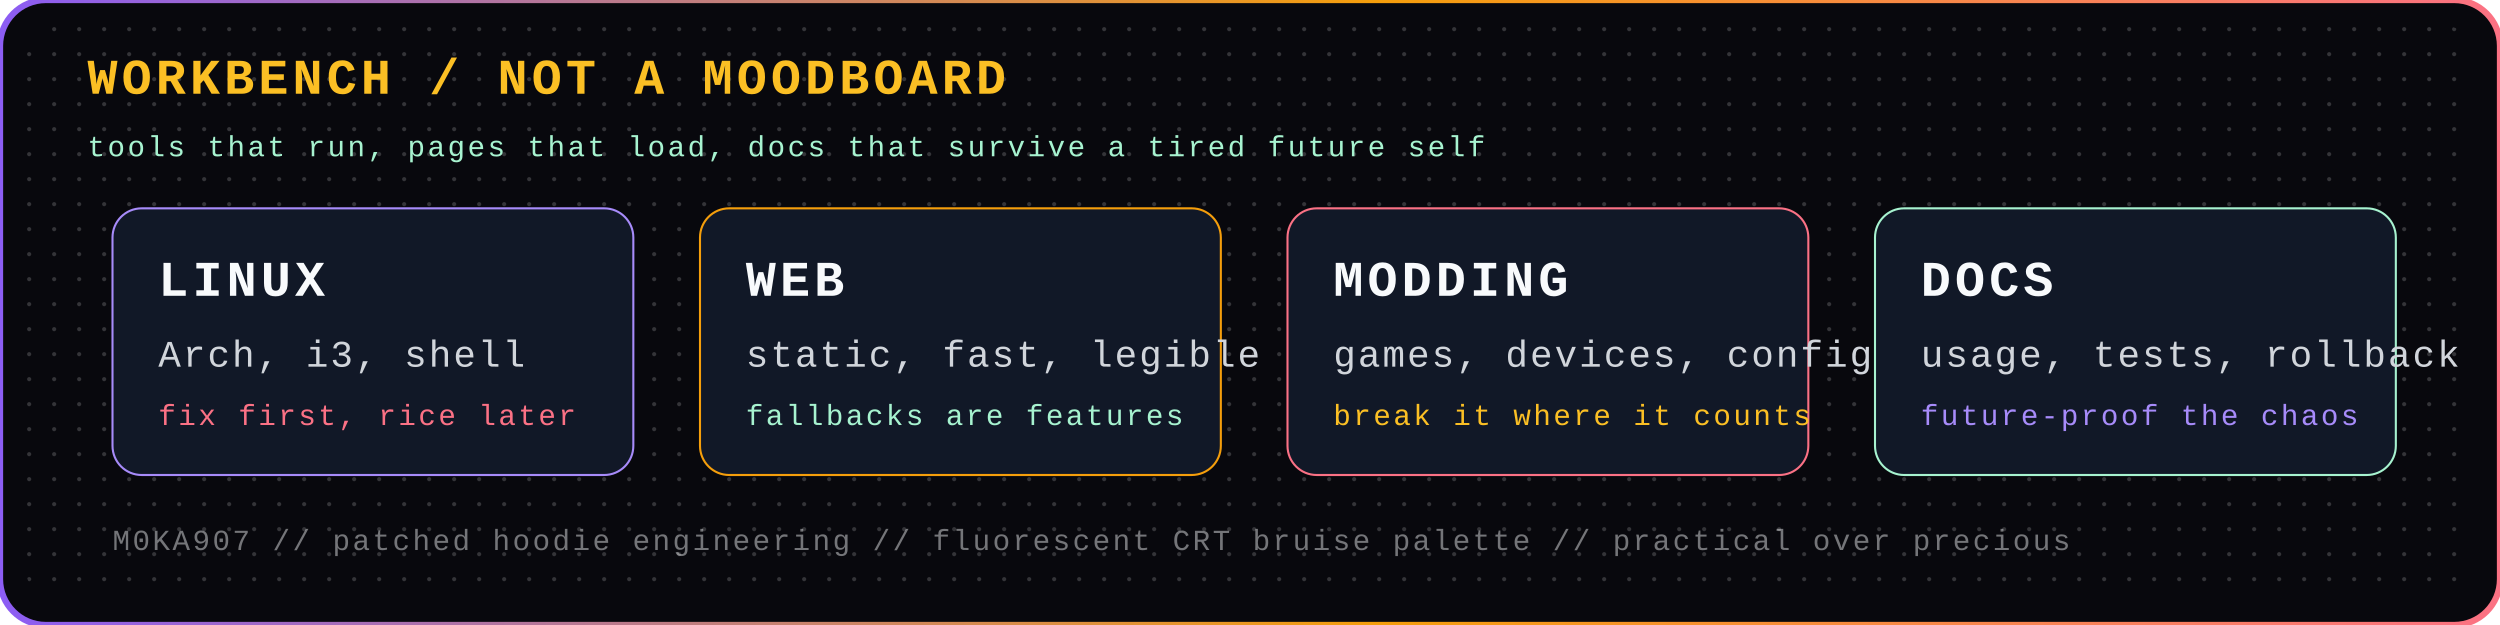
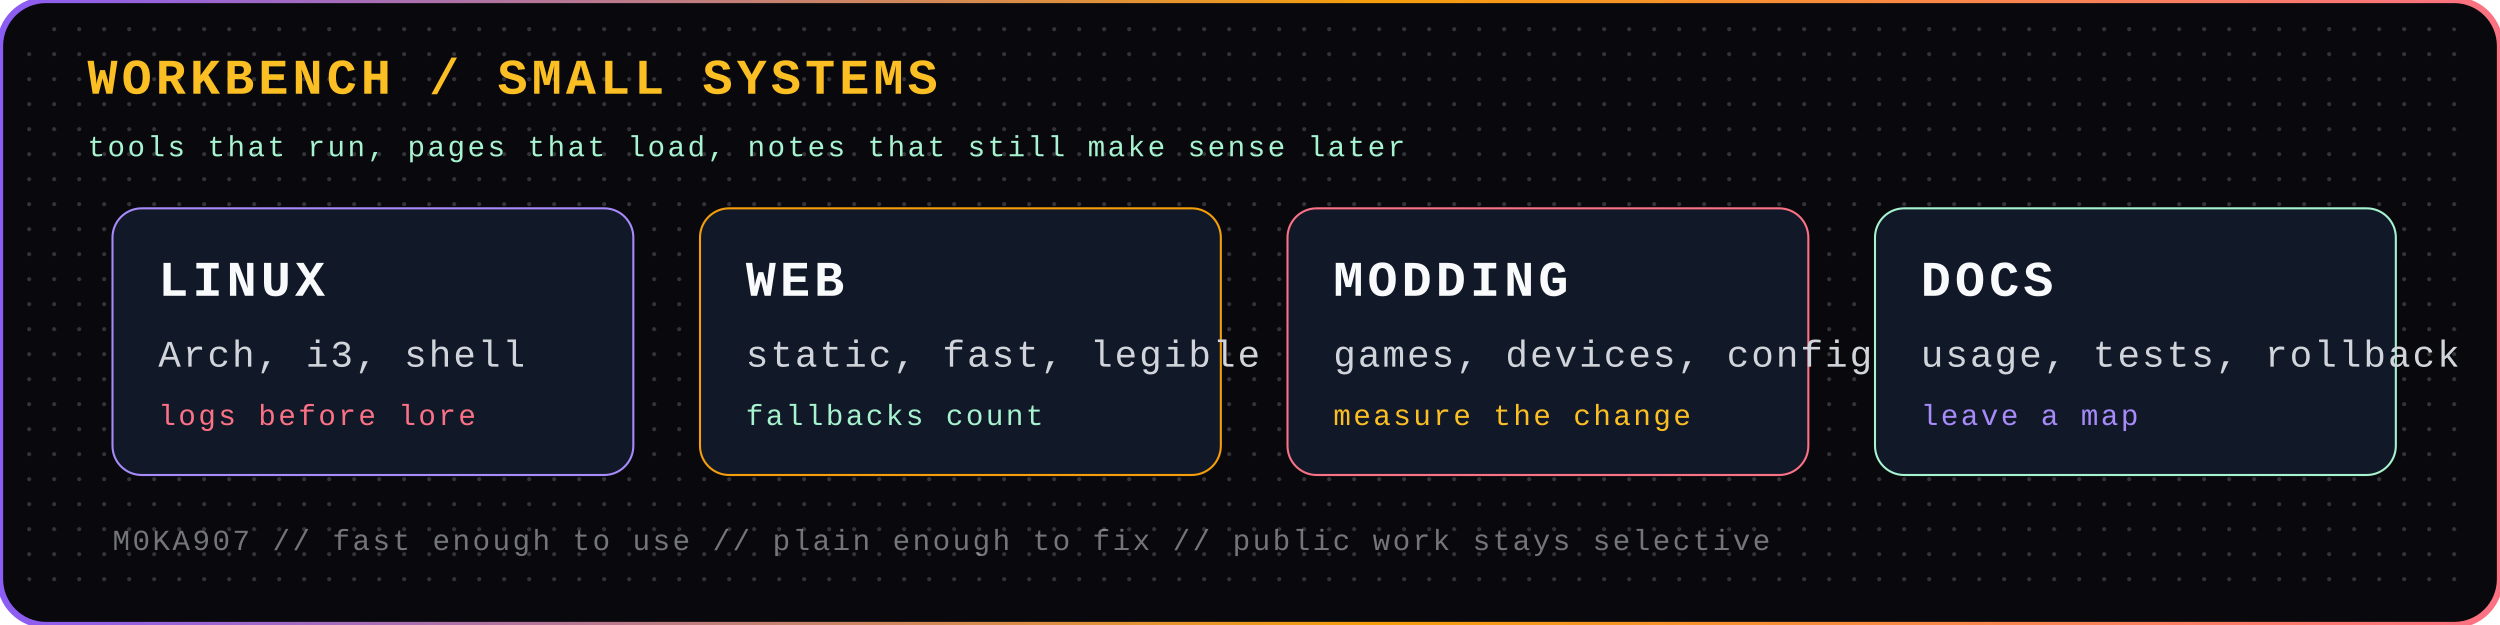
<svg xmlns="http://www.w3.org/2000/svg" width="1200" height="300" viewBox="0 0 1200 300" role="img" aria-labelledby="title desc">
  <defs>
    <linearGradient id="rim" x1="0" x2="1">
      <stop offset="0" stop-color="#8b5cf6" />
      <stop offset="0.55" stop-color="#f59e0b" />
      <stop offset="1" stop-color="#fb7185" />
    </linearGradient>
    <pattern id="dots" width="12" height="12" patternUnits="userSpaceOnUse">
      <circle cx="2" cy="2" r="1" fill="#f8fafc" opacity="0.18" />
    </pattern>
    <style>
      .mono{font-family:ui-monospace,SFMono-Regular,Menlo,Consolas,Liberation Mono,monospace}
      .h{font-size:24px;font-weight:900;letter-spacing:2px}
      .b{font-size:18px;letter-spacing:1px}
      .s{font-size:14px;letter-spacing:1.2px}
    </style>
  </defs>
  <rect width="1200" height="300" rx="22" fill="#08080d" stroke="url(#rim)" stroke-width="3" />
  <rect x="12" y="12" width="1176" height="276" rx="16" fill="url(#dots)" />
  <g transform="translate(42 45)">
-     <text class="mono h" fill="#fbbf24" x="0" y="0">WORKBENCH / NOT A MOODBOARD</text>
-     <text class="mono s" fill="#a7f3d0" x="0" y="30">tools that run, pages that load, docs that survive a tired future self</text>
+     <text class="mono h" fill="#fbbf24" x="0" y="0">WORKBENCH / SMALL SYSTEMS</text>
+     <text class="mono s" fill="#a7f3d0" x="0" y="30">tools that run, pages that load, notes that still make sense later</text>
  </g>
  <g transform="translate(54 100)">
    <rect width="250" height="128" rx="14" fill="#111827" stroke="#a78bfa" />
    <text class="mono h" fill="#f8fafc" x="22" y="42">LINUX</text>
    <text class="mono b" fill="#d1d5db" x="22" y="76">Arch, i3, shell</text>
-     <text class="mono s" fill="#fb7185" x="22" y="104">fix first, rice later</text>
+     <text class="mono s" fill="#fb7185" x="22" y="104">logs before lore</text>
  </g>
  <g transform="translate(336 100)">
    <rect width="250" height="128" rx="14" fill="#111827" stroke="#f59e0b" />
    <text class="mono h" fill="#f8fafc" x="22" y="42">WEB</text>
    <text class="mono b" fill="#d1d5db" x="22" y="76">static, fast, legible</text>
-     <text class="mono s" fill="#a7f3d0" x="22" y="104">fallbacks are features</text>
+     <text class="mono s" fill="#a7f3d0" x="22" y="104">fallbacks count</text>
  </g>
  <g transform="translate(618 100)">
    <rect width="250" height="128" rx="14" fill="#111827" stroke="#fb7185" />
    <text class="mono h" fill="#f8fafc" x="22" y="42">MODDING</text>
    <text class="mono b" fill="#d1d5db" x="22" y="76">games, devices, configs</text>
-     <text class="mono s" fill="#fbbf24" x="22" y="104">break it where it counts</text>
+     <text class="mono s" fill="#fbbf24" x="22" y="104">measure the change</text>
  </g>
  <g transform="translate(900 100)">
    <rect width="250" height="128" rx="14" fill="#111827" stroke="#a7f3d0" />
    <text class="mono h" fill="#f8fafc" x="22" y="42">DOCS</text>
    <text class="mono b" fill="#d1d5db" x="22" y="76">usage, tests, rollback</text>
-     <text class="mono s" fill="#a78bfa" x="22" y="104">future-proof the chaos</text>
+     <text class="mono s" fill="#a78bfa" x="22" y="104">leave a map</text>
  </g>
-   <text class="mono s" fill="#f8fafc" opacity="0.45" x="54" y="264">M0KA907 // patched hoodie engineering // fluorescent CRT bruise palette // practical over precious</text>
+   <text class="mono s" fill="#f8fafc" opacity="0.45" x="54" y="264">M0KA907 // fast enough to use // plain enough to fix // public work stays selective</text>
</svg>
